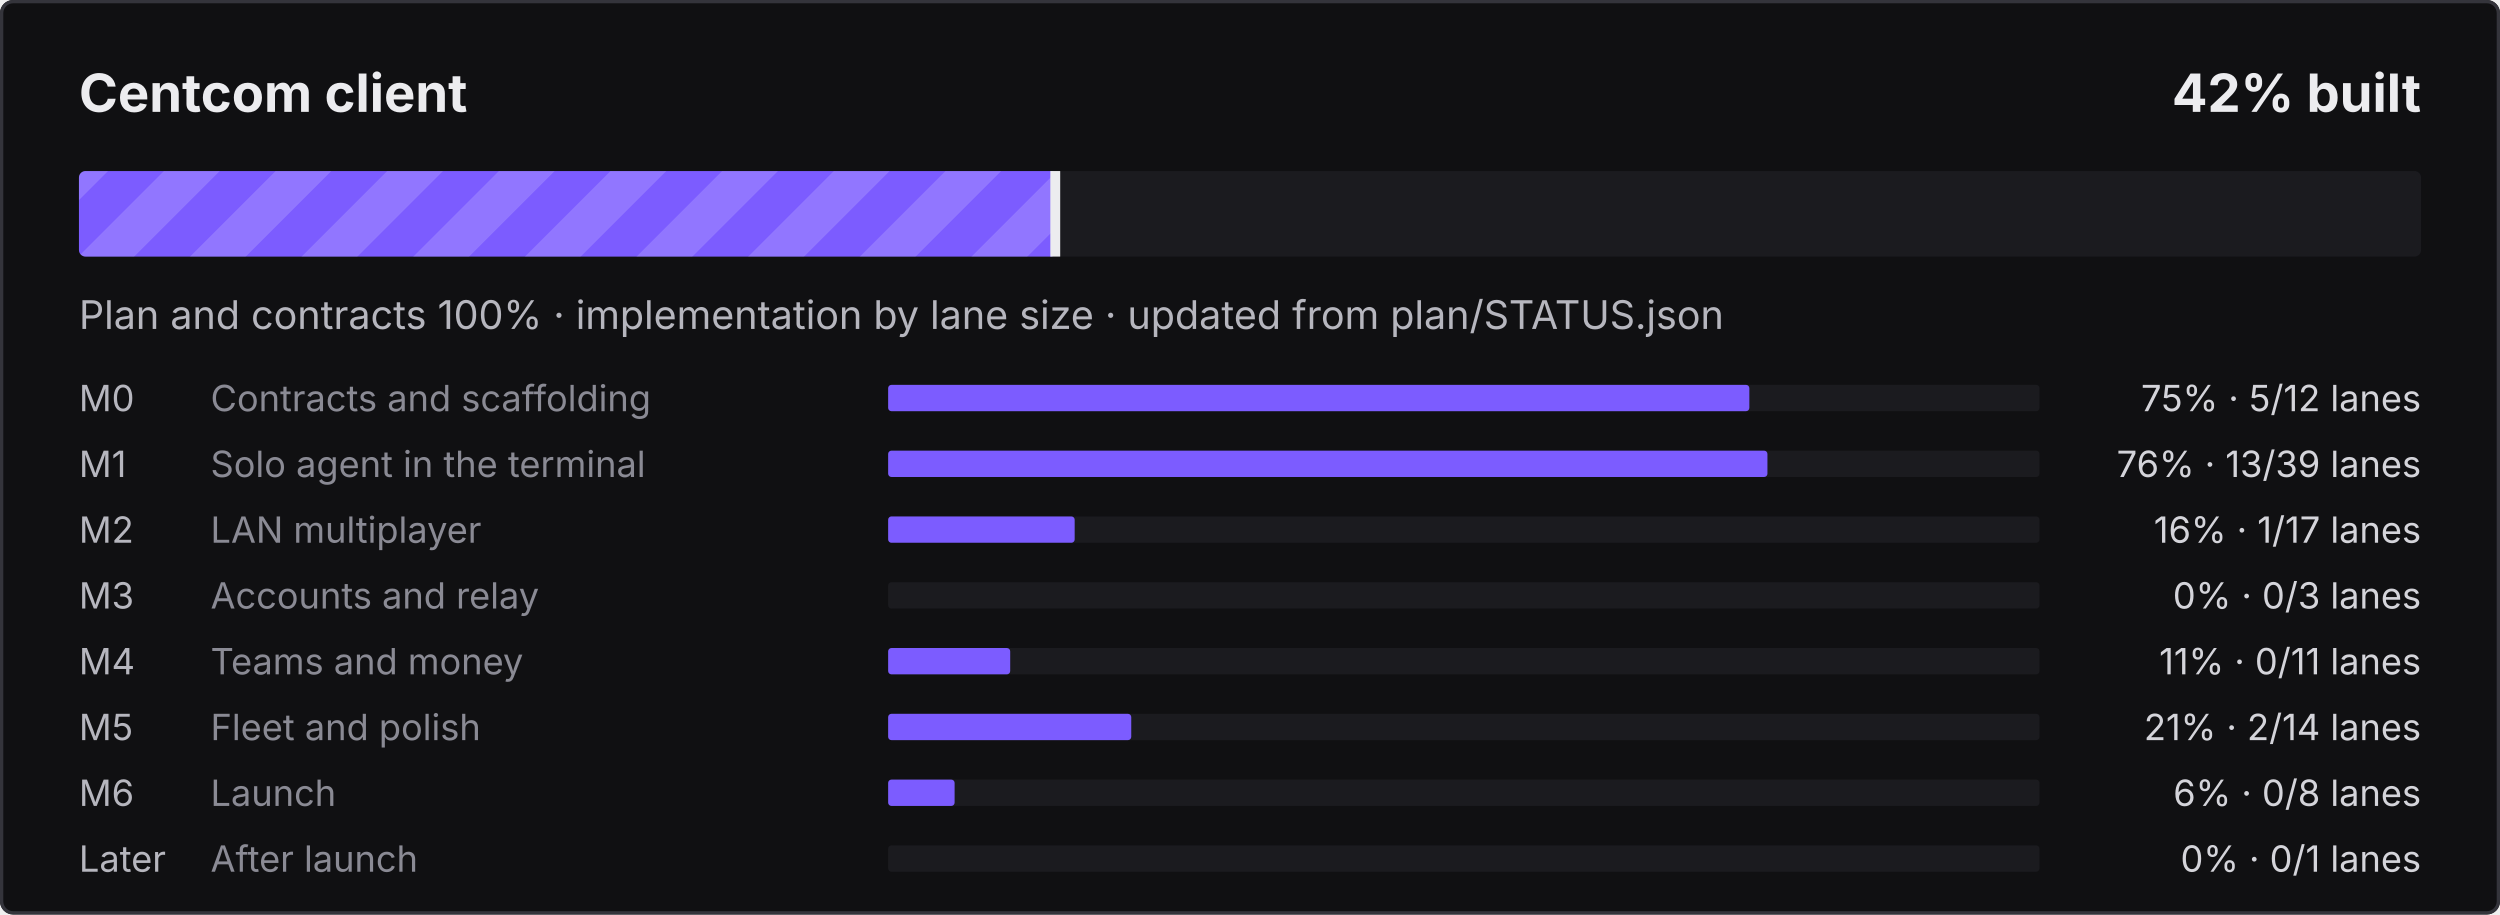
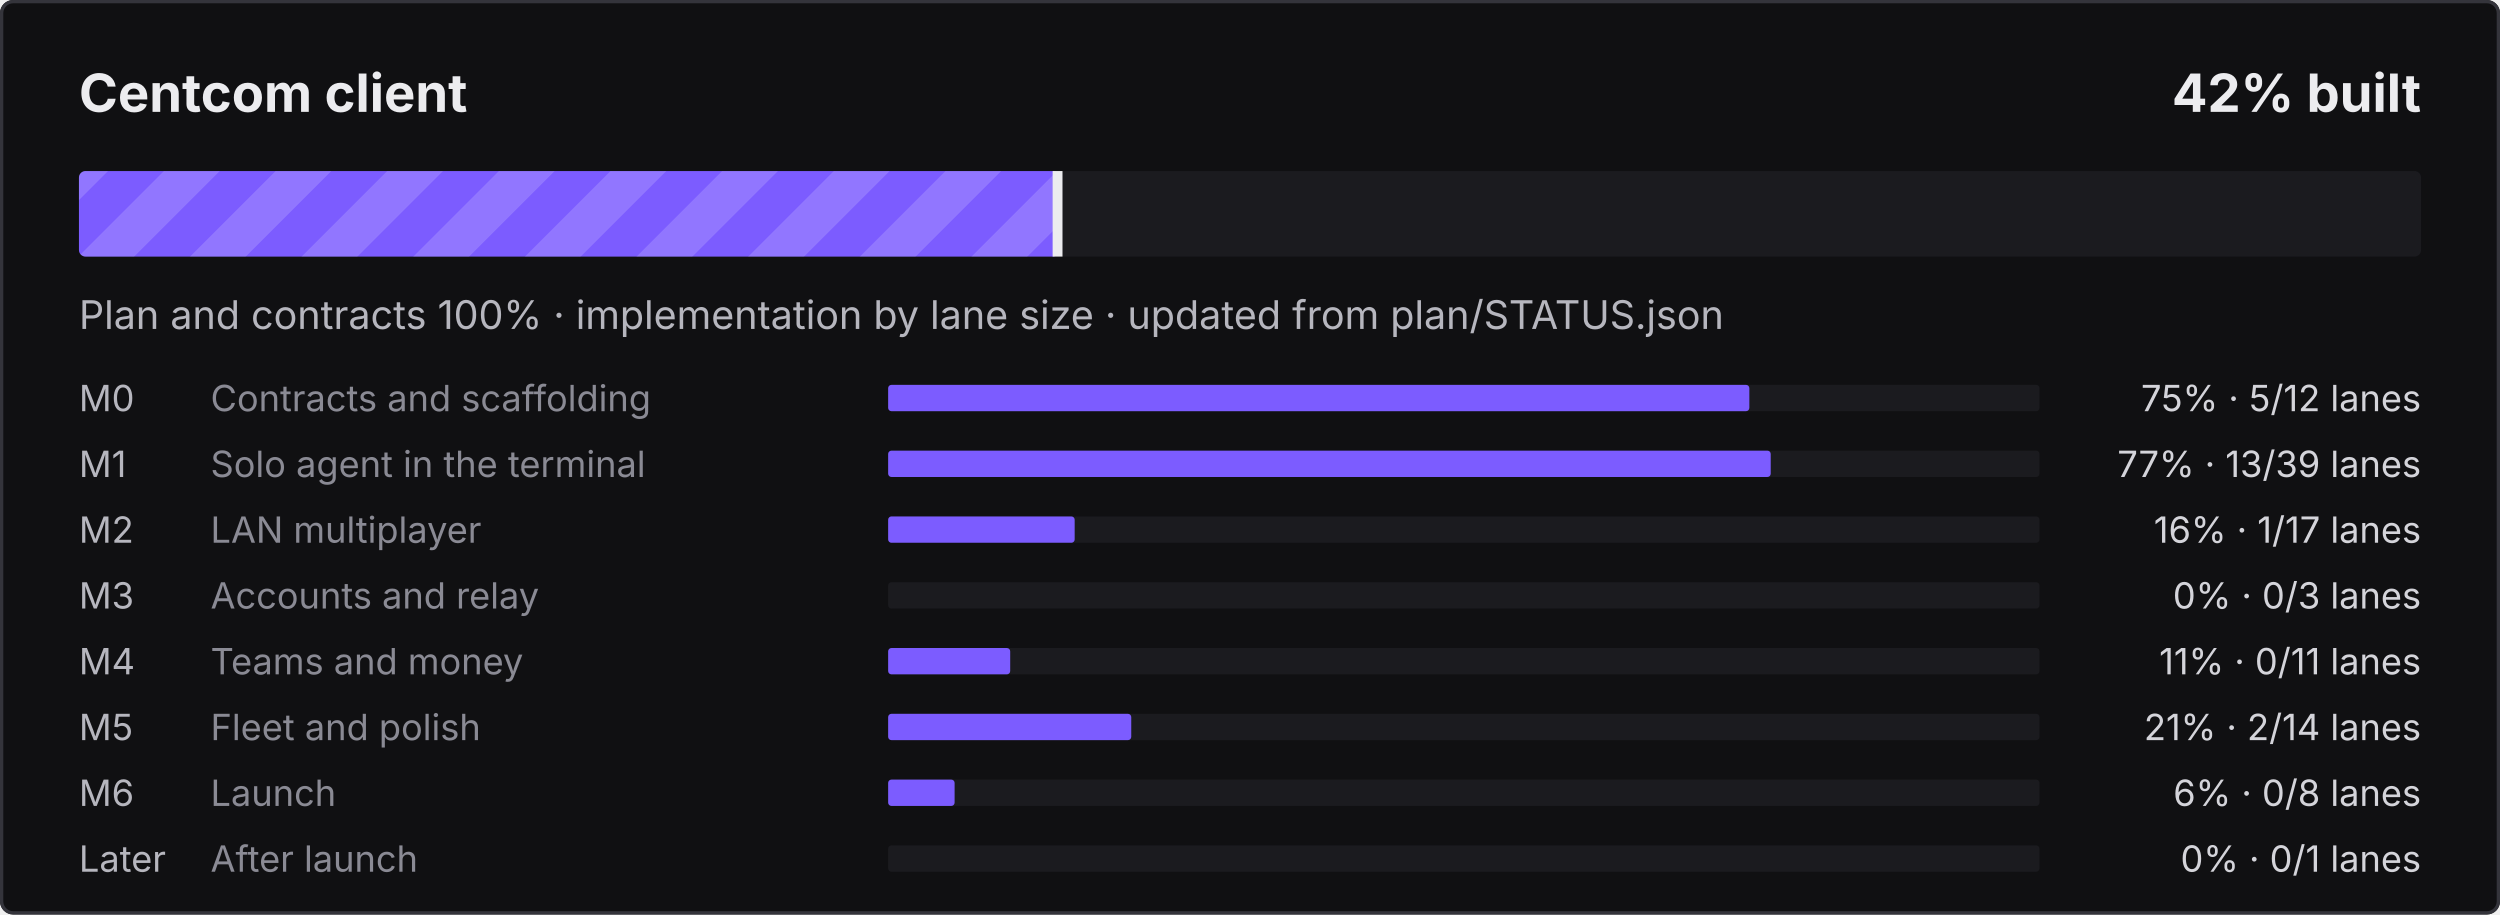
<svg xmlns="http://www.w3.org/2000/svg" width="760" height="278" viewBox="0 0 760 278" role="img" aria-label="Centcom client: 42% built">
  <defs>
    <pattern id="s" width="24" height="24" patternUnits="userSpaceOnUse" patternTransform="rotate(45)">
      <rect width="12" height="24" fill="#fff" fill-opacity=".16" />
    </pattern>
    <clipPath id="c">
      <rect x="24" y="52" width="712" height="26" rx="2" />
    </clipPath>
  </defs>
  <style>@keyframes mv{to{transform:translateX(24px)}}
.st{animation:mv .9s linear infinite}text{font-family:ui-sans-serif,system-ui,-apple-system,"Segoe UI",sans-serif}
@media (prefers-reduced-motion:reduce){.st{animation:none}}</style>
  <rect width="760" height="278" rx="4" fill="#101012" />
  <rect x=".5" y=".5" width="759" height="277" rx="3.5" fill="none" stroke="#34343B" />
  <text x="24" y="34" fill="#ECECEF" font-size="16" font-weight="700">Centcom client</text>
  <text x="736" y="34" fill="#ECECEF" font-size="16" font-weight="700" text-anchor="end">42% built</text>
  <rect x="24" y="52" width="712" height="26" rx="2" fill="#1B1B1F" />
  <clipPath id="cf">
-     <rect x="24" y="52" width="297.3" height="26" rx="2" />
+     <rect x="24" y="52" width="298.0" height="26" rx="2" />
  </clipPath>
  <g clip-path="url(#cf)">
-     <rect x="24" y="52" width="297.3" height="26" fill="#7C5CFF" />
-     <rect x="0" y="52" width="345.3" height="26" fill="url(#s)" class="st" />
+     <rect x="24" y="52" width="298.0" height="26" fill="#7C5CFF" />
+     <rect x="0" y="52" width="346.0" height="26" fill="url(#s)" class="st" />
  </g>
-   <rect x="319.3" y="52" width="3" height="26" fill="#ECECEF" />
+   <rect x="320.0" y="52" width="3" height="26" fill="#ECECEF" />
  <text x="24" y="100" fill="#B6B6BE" font-size="12">Plan and contracts 100% · implementation by lane size · updated from plan/STATUS.json</text>
  <text x="24" y="125" fill="#B6B6BE" font-size="11">M0</text>
  <text x="64" y="125" fill="#8A8A94" font-size="11">Contracts and scaffolding</text>
  <rect x="270" y="117" width="350" height="8" rx="1" fill="#1B1B1F" />
  <rect x="270" y="117" width="261.8" height="8" rx="1" fill="#7C5CFF" />
  <text x="736" y="125" fill="#D4D4DA" font-size="11" text-anchor="end">75% · 5/12 lanes</text>
  <text x="24" y="145" fill="#B6B6BE" font-size="11">M1</text>
  <text x="64" y="145" fill="#8A8A94" font-size="11">Solo agent in the terminal</text>
  <rect x="270" y="137" width="350" height="8" rx="1" fill="#1B1B1F" />
-   <rect x="270" y="137" width="267.3" height="8" rx="1" fill="#7C5CFF" />
-   <text x="736" y="145" fill="#D4D4DA" font-size="11" text-anchor="end">76% · 13/39 lanes</text>
+   <rect x="270" y="137" width="268.3" height="8" rx="1" fill="#7C5CFF" />
+   <text x="736" y="145" fill="#D4D4DA" font-size="11" text-anchor="end">77% · 13/39 lanes</text>
  <text x="24" y="165" fill="#B6B6BE" font-size="11">M2</text>
  <text x="64" y="165" fill="#8A8A94" font-size="11">LAN multiplayer</text>
  <rect x="270" y="157" width="350" height="8" rx="1" fill="#1B1B1F" />
  <rect x="270" y="157" width="56.7" height="8" rx="1" fill="#7C5CFF" />
  <text x="736" y="165" fill="#D4D4DA" font-size="11" text-anchor="end">16% · 1/17 lanes</text>
  <text x="24" y="185" fill="#B6B6BE" font-size="11">M3</text>
  <text x="64" y="185" fill="#8A8A94" font-size="11">Accounts and relay</text>
  <rect x="270" y="177" width="350" height="8" rx="1" fill="#1B1B1F" />
  <text x="736" y="185" fill="#D4D4DA" font-size="11" text-anchor="end">0% · 0/3 lanes</text>
  <text x="24" y="205" fill="#B6B6BE" font-size="11">M4</text>
  <text x="64" y="205" fill="#8A8A94" font-size="11">Teams and money</text>
  <rect x="270" y="197" width="350" height="8" rx="1" fill="#1B1B1F" />
  <rect x="270" y="197" width="37.1" height="8" rx="1" fill="#7C5CFF" />
  <text x="736" y="205" fill="#D4D4DA" font-size="11" text-anchor="end">11% · 0/11 lanes</text>
  <text x="24" y="225" fill="#B6B6BE" font-size="11">M5</text>
  <text x="64" y="225" fill="#8A8A94" font-size="11">Fleet and polish</text>
  <rect x="270" y="217" width="350" height="8" rx="1" fill="#1B1B1F" />
  <rect x="270" y="217" width="73.9" height="8" rx="1" fill="#7C5CFF" />
  <text x="736" y="225" fill="#D4D4DA" font-size="11" text-anchor="end">21% · 2/14 lanes</text>
  <text x="24" y="245" fill="#B6B6BE" font-size="11">M6</text>
  <text x="64" y="245" fill="#8A8A94" font-size="11">Launch</text>
  <rect x="270" y="237" width="350" height="8" rx="1" fill="#1B1B1F" />
  <rect x="270" y="237" width="20.2" height="8" rx="1" fill="#7C5CFF" />
  <text x="736" y="245" fill="#D4D4DA" font-size="11" text-anchor="end">6% · 0/8 lanes</text>
  <text x="24" y="265" fill="#B6B6BE" font-size="11">Later</text>
  <text x="64" y="265" fill="#8A8A94" font-size="11">After launch</text>
  <rect x="270" y="257" width="350" height="8" rx="1" fill="#1B1B1F" />
  <text x="736" y="265" fill="#D4D4DA" font-size="11" text-anchor="end">0% · 0/1 lanes</text>
</svg>
